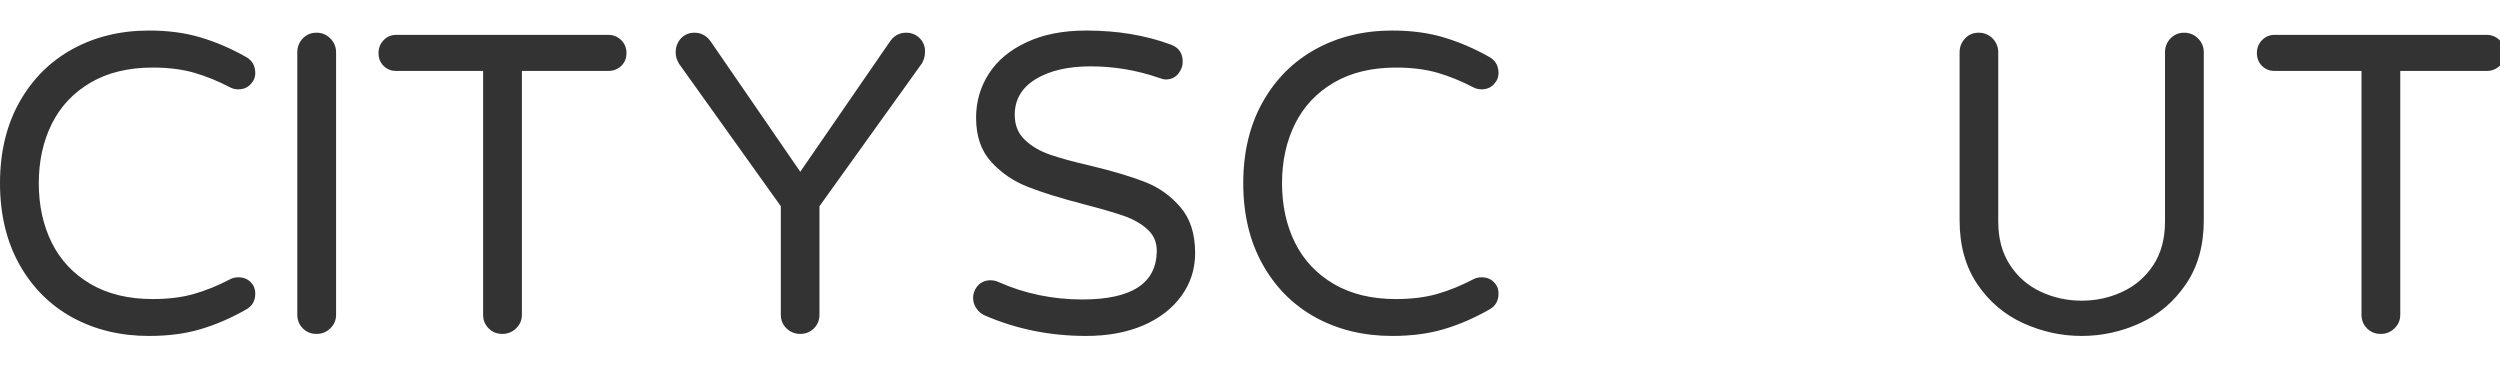
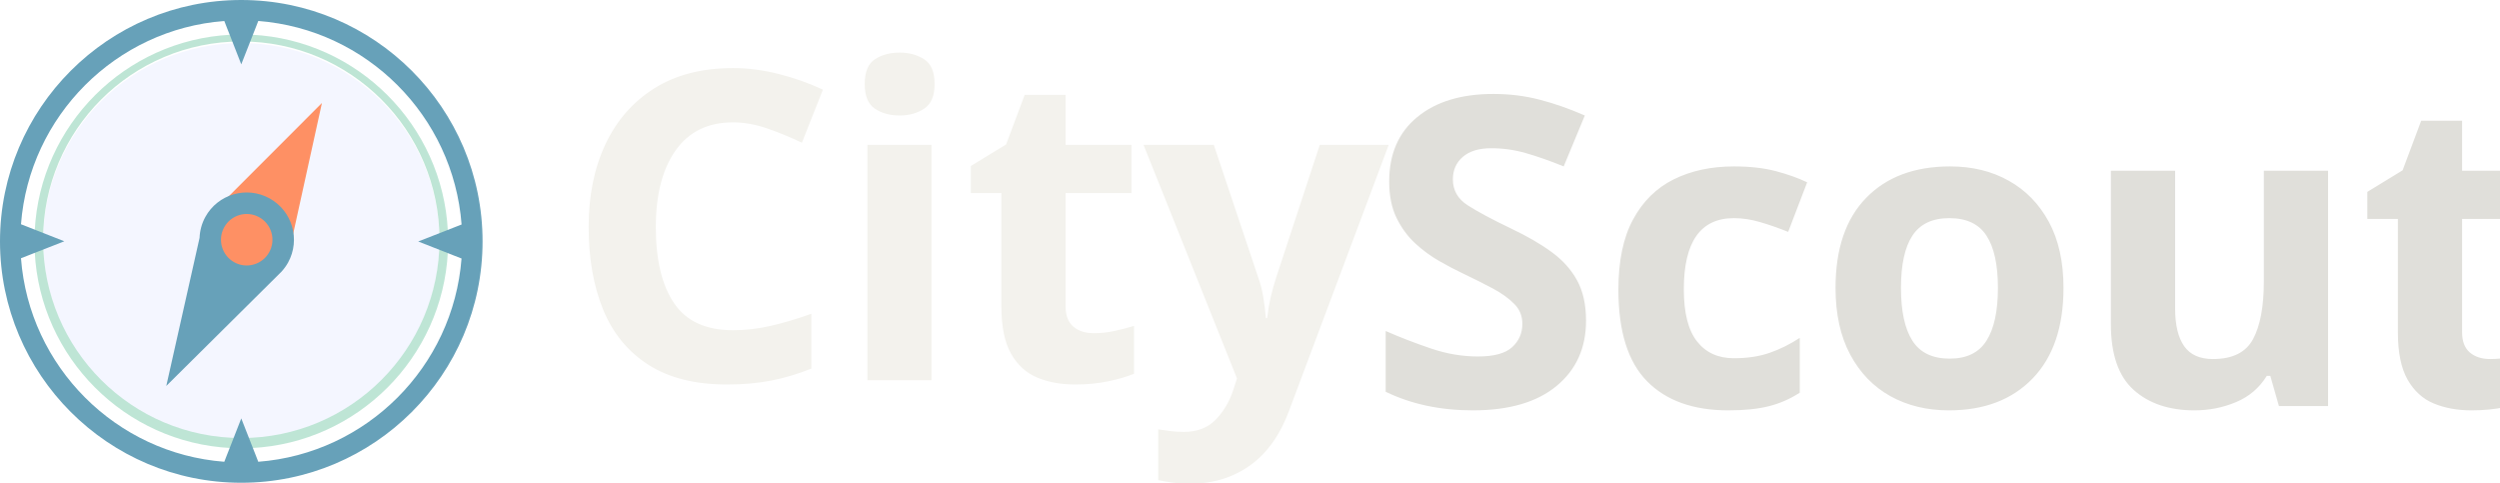
- <svg xmlns="http://www.w3.org/2000/svg" width="185" height="27" version="1.0">
-   <g class="layer">
-     <g class="iconlinesvg-g iconlinesvg" fill="#333" id="svg_5">
-       <g class="tp-name" id="svg_6">
-         <path d="m11.02,24.86q-3.15,0 -5.65,-1.36q-2.5,-1.37 -3.94,-3.94q-1.43,-2.57 -1.43,-6t1.43,-5.99q1.44,-2.57 3.94,-3.94t5.65,-1.37q2.14,0 3.82,0.51q1.69,0.5 3.36,1.44q0.69,0.38 0.69,1.2q0,0.47 -0.35,0.83q-0.34,0.37 -0.91,0.37q-0.31,0 -0.57,-0.13q-1.38,-0.72 -2.7,-1.1q-1.33,-0.38 -3.06,-0.38q-2.7,0 -4.61,1.12q-1.9,1.12 -2.86,3.05q-0.96,1.94 -0.96,4.39q0,2.46 0.96,4.4q0.96,1.93 2.86,3.05q1.91,1.12 4.61,1.12q1.73,0 3.06,-0.38q1.32,-0.38 2.7,-1.1q0.26,-0.13 0.57,-0.13q0.57,0 0.91,0.35q0.35,0.34 0.35,0.85q0,0.82 -0.69,1.19q-1.67,0.95 -3.36,1.45q-1.68,0.5 -3.82,0.5zm12.4,-0.15q-0.6,0 -1.01,-0.41q-0.41,-0.41 -0.41,-1.01l0,-19.42q0,-0.6 0.41,-1.03q0.41,-0.42 1.01,-0.42q0.6,0 1.02,0.42q0.43,0.43 0.43,1.03l0,19.42q0,0.6 -0.43,1.01q-0.42,0.41 -1.02,0.41zm13.75,0q-0.6,0 -1.01,-0.41q-0.41,-0.41 -0.41,-1.01l0,-18.04l-6.42,0q-0.57,0 -0.94,-0.37q-0.38,-0.38 -0.38,-0.95t0.38,-0.96q0.37,-0.39 0.94,-0.39l15.68,0q0.56,0 0.96,0.39q0.39,0.39 0.39,0.96t-0.39,0.95q-0.4,0.37 -0.96,0.37l-6.39,0l0,18.04q0,0.6 -0.43,1.01q-0.42,0.41 -1.02,0.41zm22.05,0q-0.59,0 -1.02,-0.41q-0.42,-0.41 -0.42,-1.01l0,-8.03l-7.53,-10.54q-0.25,-0.41 -0.25,-0.85q0,-0.6 0.39,-1.03q0.4,-0.42 1,-0.42q0.78,0 1.25,0.72l6.58,9.57l6.59,-9.57q0.46,-0.72 1.25,-0.72q0.6,0 1.01,0.42q0.41,0.43 0.38,1.03q0,0.44 -0.25,0.85l-7.56,10.54l0,8.03q0,0.6 -0.41,1.01q-0.41,0.41 -1.01,0.41zm21.16,0.15q-4,0 -7.49,-1.51q-0.38,-0.15 -0.63,-0.52q-0.25,-0.36 -0.25,-0.77q0,-0.53 0.36,-0.93q0.36,-0.39 0.93,-0.39q0.31,0 0.59,0.13q2.9,1.29 6.21,1.29q5.5,0 5.5,-3.62q0,-0.95 -0.7,-1.58q-0.71,-0.63 -1.75,-0.99t-2.96,-0.86q-2.55,-0.66 -4.12,-1.28q-1.58,-0.61 -2.71,-1.84t-1.13,-3.27q0,-1.8 0.94,-3.26q0.94,-1.47 2.79,-2.33q1.84,-0.87 4.42,-0.87q3.46,0 6.26,1.04q0.88,0.32 0.88,1.26q0,0.5 -0.34,0.91q-0.35,0.41 -0.91,0.41q-0.19,0 -0.51,-0.12q-2.45,-0.85 -5.07,-0.85q-2.48,0 -4.04,0.94q-1.56,0.95 -1.56,2.65q0,1.13 0.74,1.84q0.74,0.71 1.86,1.1q1.12,0.39 3.04,0.83q2.48,0.6 4.01,1.2q1.53,0.6 2.61,1.86q1.09,1.26 1.09,3.4q0,1.76 -1.01,3.16q-1.01,1.4 -2.83,2.19q-1.83,0.78 -4.22,0.78zm22.64,0q-3.15,0 -5.65,-1.36q-2.5,-1.37 -3.94,-3.94q-1.43,-2.57 -1.43,-6t1.43,-5.99q1.44,-2.57 3.94,-3.94t5.65,-1.37q2.14,0 3.82,0.51q1.69,0.5 3.36,1.44q0.69,0.38 0.69,1.2q0,0.47 -0.35,0.83q-0.34,0.37 -0.91,0.37q-0.31,0 -0.57,-0.13q-1.38,-0.72 -2.7,-1.1q-1.33,-0.38 -3.06,-0.38q-2.7,0 -4.61,1.12q-1.9,1.12 -2.86,3.05q-0.96,1.94 -0.96,4.39q0,2.46 0.96,4.4q0.96,1.93 2.86,3.05q1.91,1.12 4.61,1.12q1.73,0 3.06,-0.38q1.32,-0.38 2.7,-1.1q0.26,-0.13 0.57,-0.13q0.57,0 0.91,0.35q0.35,0.34 0.35,0.85q0,0.82 -0.69,1.19q-1.67,0.95 -3.36,1.45q-1.68,0.5 -3.82,0.5z" data-gra="path-name" id="svg_7" />
-         <g class="imagesvg" id="svg_8" transform="translate(191.325, 111.438)">
-           <path class="image-rect" d="m-77.32,-111.44l27.12,0l0,27.12l-27.12,0l0,-27.12z" fill="none" id="svg_9" />
-           <g id="svg_1">
-             <svg class="image-svg-svg primary" filter="url(#a)" height="27.12" id="svg_10" width="27.12" x="-77.32" y="-111.44">
-               <g id="svg_2">
-                 <svg id="svg_11" viewBox="0.818 0.375 98.807 98.808">
-                   <path d="m50.22,0.38c-27.24,0 -49.4,22.16 -49.4,49.4s22.16,49.4 49.4,49.4s49.41,-22.16 49.41,-49.4s-22.17,-49.4 -49.41,-49.4zm0,85.63c-19.98,0 -36.23,-16.26 -36.23,-36.23s16.25,-36.23 36.23,-36.23s36.23,16.25 36.23,36.23s-16.25,36.23 -36.23,36.23z" id="svg_12" />
-                   <path d="m50.22,26.73c-12.72,0 -23.05,10.34 -23.05,23.05s10.33,23.06 23.05,23.06s23.05,-10.34 23.05,-23.05s-10.34,-23.06 -23.05,-23.06zm0,32.93c-5.45,0 -9.88,-4.43 -9.88,-9.88s4.44,-9.88 9.88,-9.88s9.88,4.43 9.88,9.88s-4.44,9.88 -9.88,9.88z" id="svg_13" />
-                 </svg>
-               </g>
-             </svg>
+ <svg xmlns="http://www.w3.org/2000/svg" width="290px" height="56px" viewBox="0 0 290 56" version="1.1">
+   <g id="Page-1" stroke="none" stroke-width="1" fill="none" fill-rule="evenodd">
+     <g id="6397229" transform="translate(-460, -398)">
+       <text id="City" font-family="Panton-Trial-Black, Panton-Trial" font-size="50" font-weight="800" letter-spacing="-0.5" fill="#F3F2ED">
+         <tspan x="525.402" y="442.103">City</tspan>
+       </text>
+       <circle id="Oval" fill="#F4F6FF" cx="488" cy="426" r="23" />
+       <text id="Scout" font-family="Panton-Trial-Black, Panton-Trial" font-size="50" font-weight="800" letter-spacing="-0.5" fill="#E0DFDA">
+         <tspan x="618.507" y="445.103">Scout</tspan>
+       </text>
+       <g id="Group-3" transform="translate(460, 398)">
+         <path d="M29.229,51.971 C28.822,51.988 28.409,52 27.998,52 C27.585,52 27.178,51.988 26.772,51.971 C14.505,51.346 4.642,41.482 4.029,29.214 C4.012,28.813 4,28.407 4,28 C4,27.582 4.012,27.169 4.029,26.757 C4.66,14.506 14.517,4.654 26.772,4.029 C27.178,4.012 27.585,4 27.998,4 C28.409,4 28.822,4.012 29.229,4.029 C41.489,4.654 51.352,14.524 51.971,26.786 C51.988,27.187 52,27.593 52,28 C52,28.418 51.988,28.831 51.971,29.243 C51.341,41.494 41.478,51.346 29.229,51.971 Z M28,50.809 C40.703,50.809 51,40.511 51,27.809 C51,15.106 40.703,4.809 28,4.809 C15.297,4.809 5,15.106 5,27.809 C5,40.511 15.297,50.809 28,50.809 Z" id="Fill-10" fill="#BEE5D5" />
+         <g id="Group-2">
+           <path d="M29.971,53.565 L29.658,52.758 L29.211,51.625 L27.998,48.536 L26.79,51.625 L26.342,52.758 L26.029,53.565 C13.451,52.607 3.388,42.537 2.435,29.957 L3.236,29.644 L4.374,29.196 L7.464,27.988 L4.374,26.775 L3.243,26.327 L2.435,26.014 C3.405,13.446 13.462,3.393 26.029,2.435 L26.342,3.242 L26.79,4.375 L27.998,7.464 L29.211,4.375 L29.658,3.242 L29.971,2.435 C42.549,3.393 52.608,13.463 53.565,26.043 L52.764,26.356 L51.626,26.804 L48.531,28.012 L51.626,29.225 L52.758,29.673 L53.559,29.986 C52.595,42.554 42.538,52.607 29.971,53.565 Z M27.997,0 C12.558,0 0,12.562 0,28 C0,43.438 12.558,56 27.997,56 C43.436,56 56,43.438 56,28 C56,12.562 43.436,0 27.997,0 L27.997,0 Z" id="Fill-11" fill="#67A1B9" />
+           <g id="Group" transform="translate(19.2949, 11.9477)">
+             <polyline id="Fill-12" fill="#FE9064" points="18.064 0 14.01 18.434 4.741 13.333 18.064 0" />
+             <path d="M3.863,15.644 L0,32.824 L13.032,19.903 C13.127,19.816 13.219,19.724 13.308,19.629 L13.403,19.535 L13.399,19.532 C13.677,19.224 13.928,18.883 14.137,18.504 C15.596,15.852 14.63,12.519 11.977,11.059 C9.325,9.6 5.993,10.567 4.533,13.218 C4.109,13.99 3.895,14.82 3.863,15.644" id="Fill-13" fill="#67A1B9" />
+             <path d="M6.718,14.421 C7.514,12.976 9.33,12.449 10.775,13.245 C12.22,14.04 12.747,15.856 11.952,17.301 C11.156,18.746 9.34,19.273 7.895,18.478 C6.45,17.682 5.923,15.866 6.718,14.421" id="Fill-14" fill="#FE9064" />
          </g>
-           <defs transform="translate(-1.32001, -1.438) translate(-76, -110)">
-             <filter id="a">
-               <feColorMatrix class="icon-fecolormatrix" values="0 0 0 0 0.199 0 0 0 0 0.199 0 0 0 0 0.199 0 0 0 1 0" />
-             </filter>
-           </defs>
        </g>
-         <path d="m154.04,24.86q-2.23,0 -4.31,-0.94q-2.08,-0.94 -3.4,-2.88q-1.32,-1.94 -1.32,-4.74l0,-12.43q0,-0.6 0.41,-1.03q0.4,-0.42 1,-0.42t1.03,0.42q0.42,0.43 0.42,1.03l0,12.53q0,1.89 0.87,3.21q0.86,1.32 2.28,1.98q1.42,0.66 3.02,0.66q1.61,0 3.02,-0.66q1.42,-0.66 2.29,-1.98q0.86,-1.32 0.86,-3.21l0,-12.53q0,-0.6 0.41,-1.03q0.41,-0.42 1.01,-0.42q0.6,0 1.02,0.42q0.43,0.43 0.43,1.03l0,12.43q0,2.8 -1.33,4.74q-1.32,1.94 -3.4,2.88q-2.07,0.94 -4.31,0.94zm22.13,-0.15q-0.6,0 -1.01,-0.41q-0.41,-0.41 -0.41,-1.01l0,-18.04l-6.42,0q-0.57,0 -0.94,-0.37q-0.38,-0.38 -0.38,-0.95t0.38,-0.96q0.37,-0.39 0.94,-0.39l15.68,0q0.56,0 0.96,0.39q0.39,0.39 0.39,0.96t-0.39,0.95q-0.4,0.37 -0.96,0.37l-6.39,0l0,18.04q0,0.6 -0.43,1.01q-0.42,0.41 -1.02,0.41z" data-gra="path-name" id="svg_14" />
      </g>
    </g>
  </g>
</svg>
